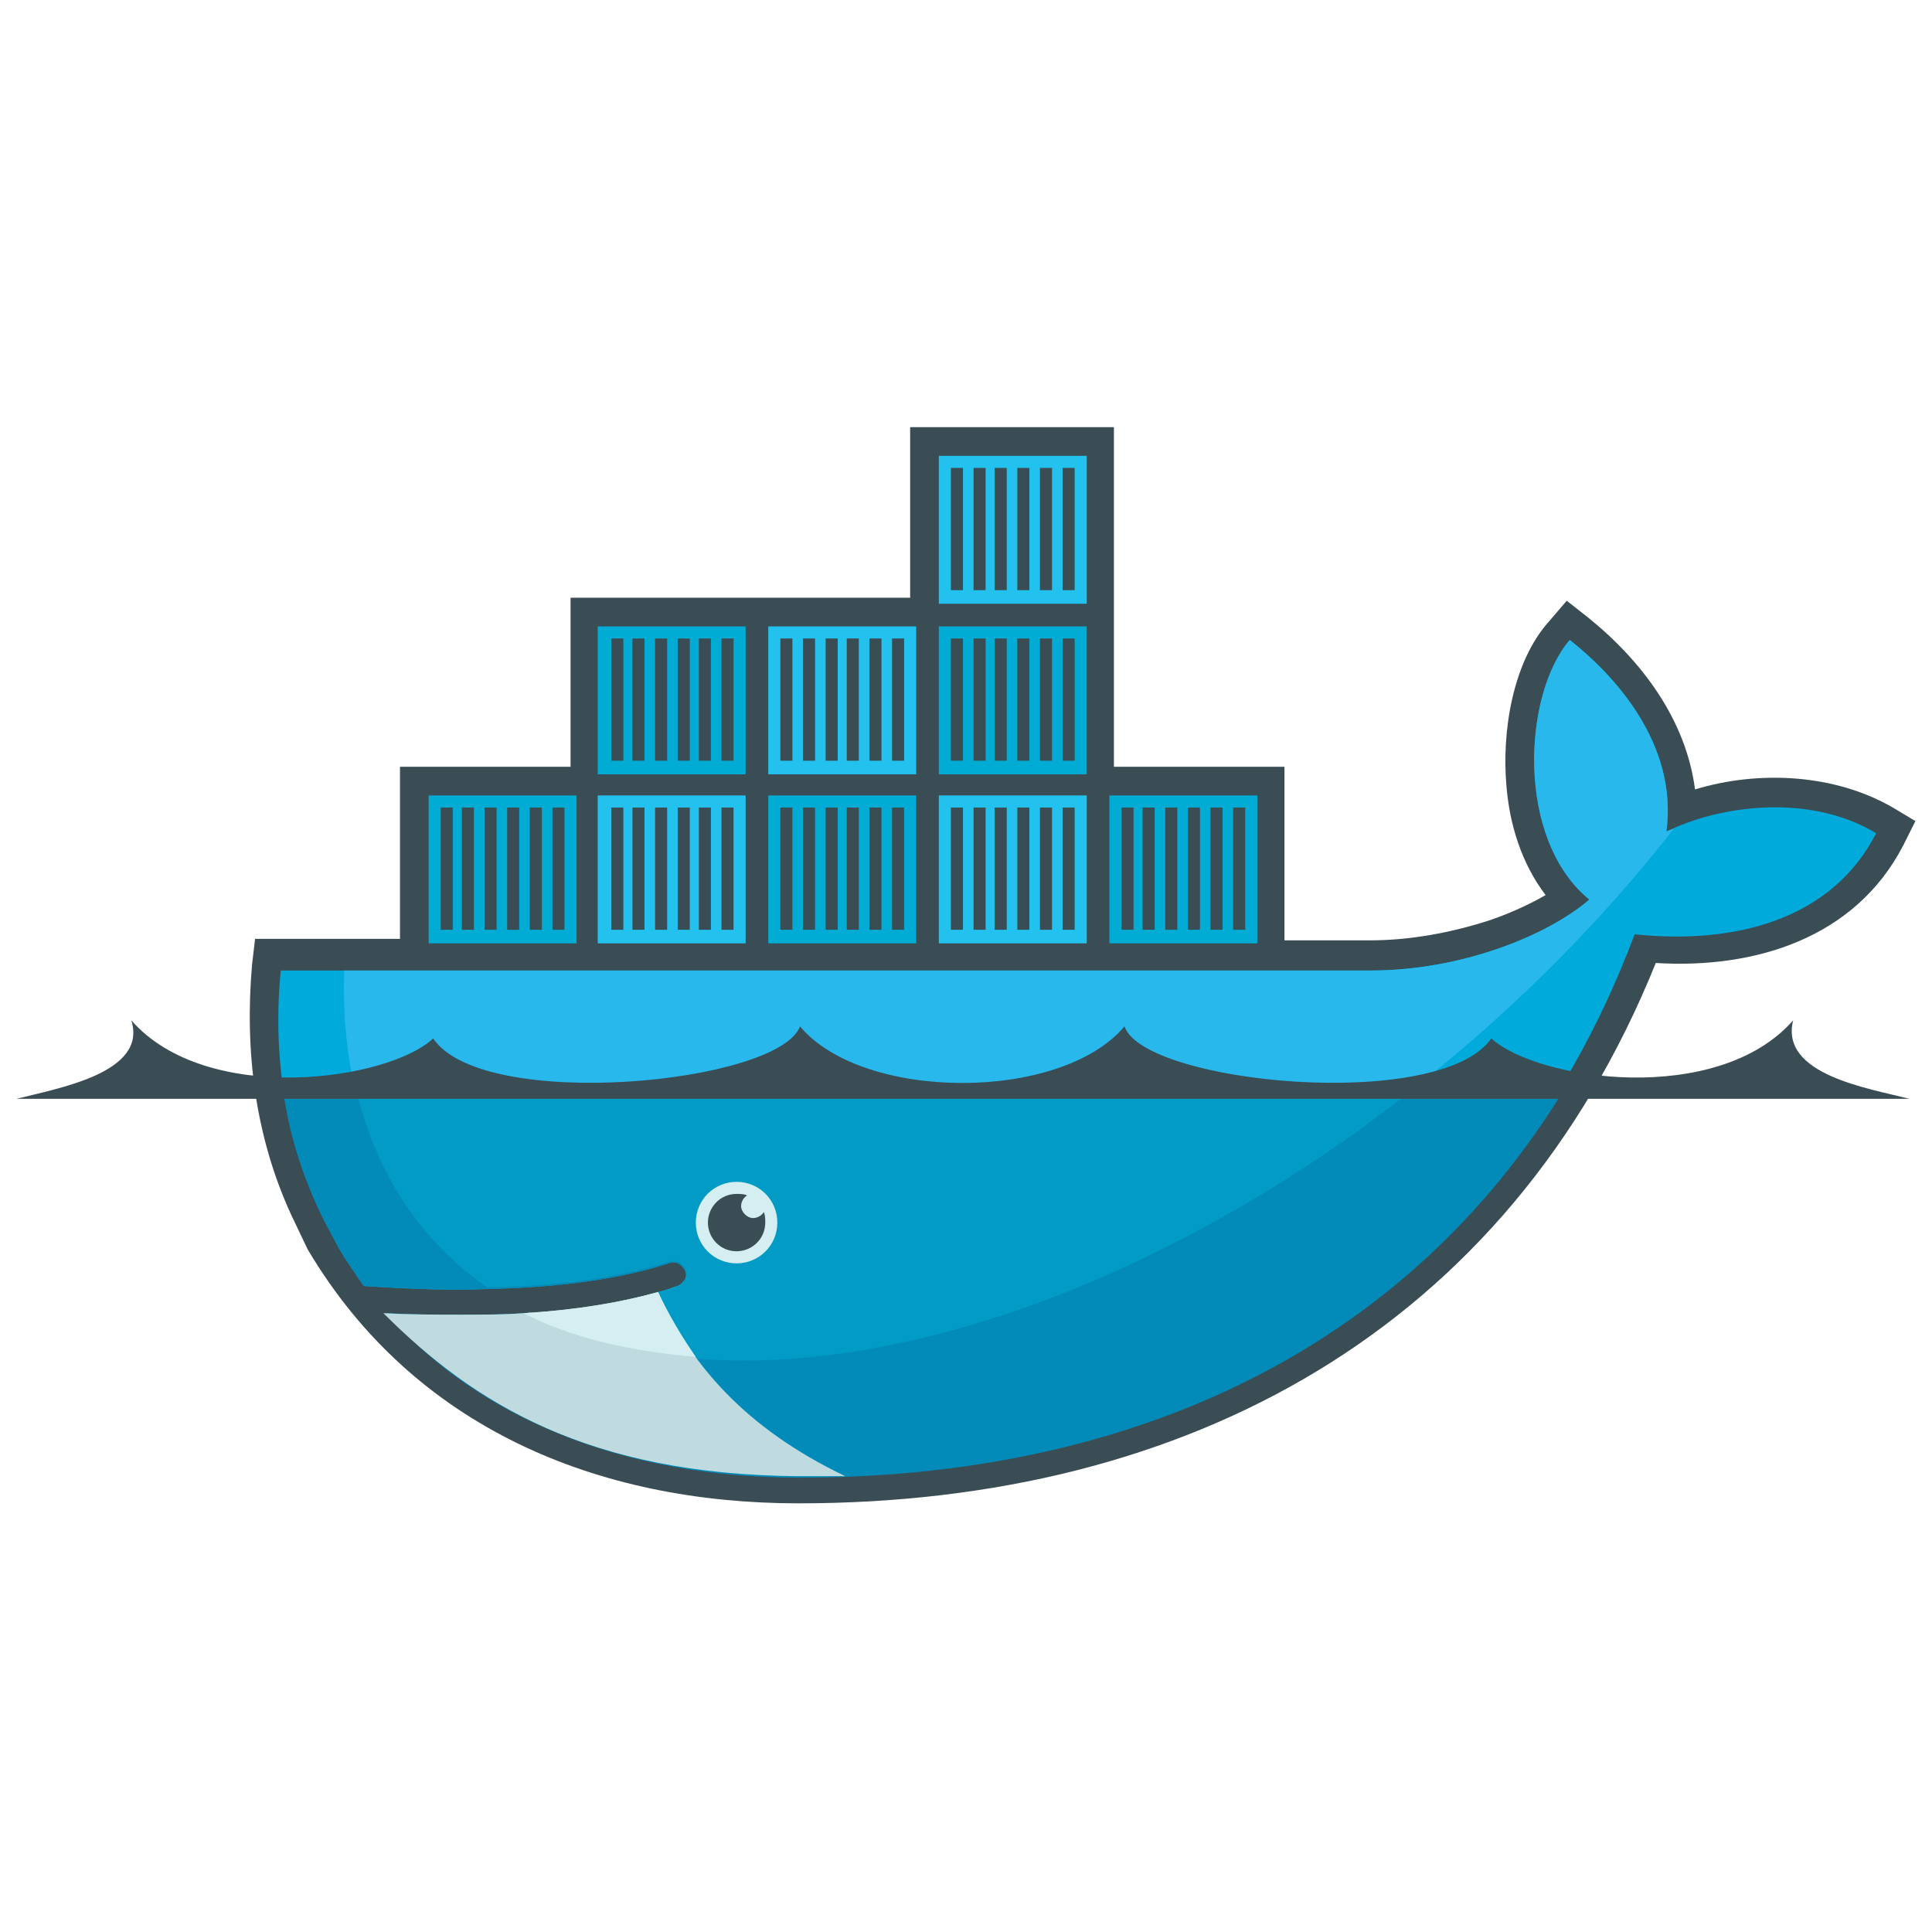
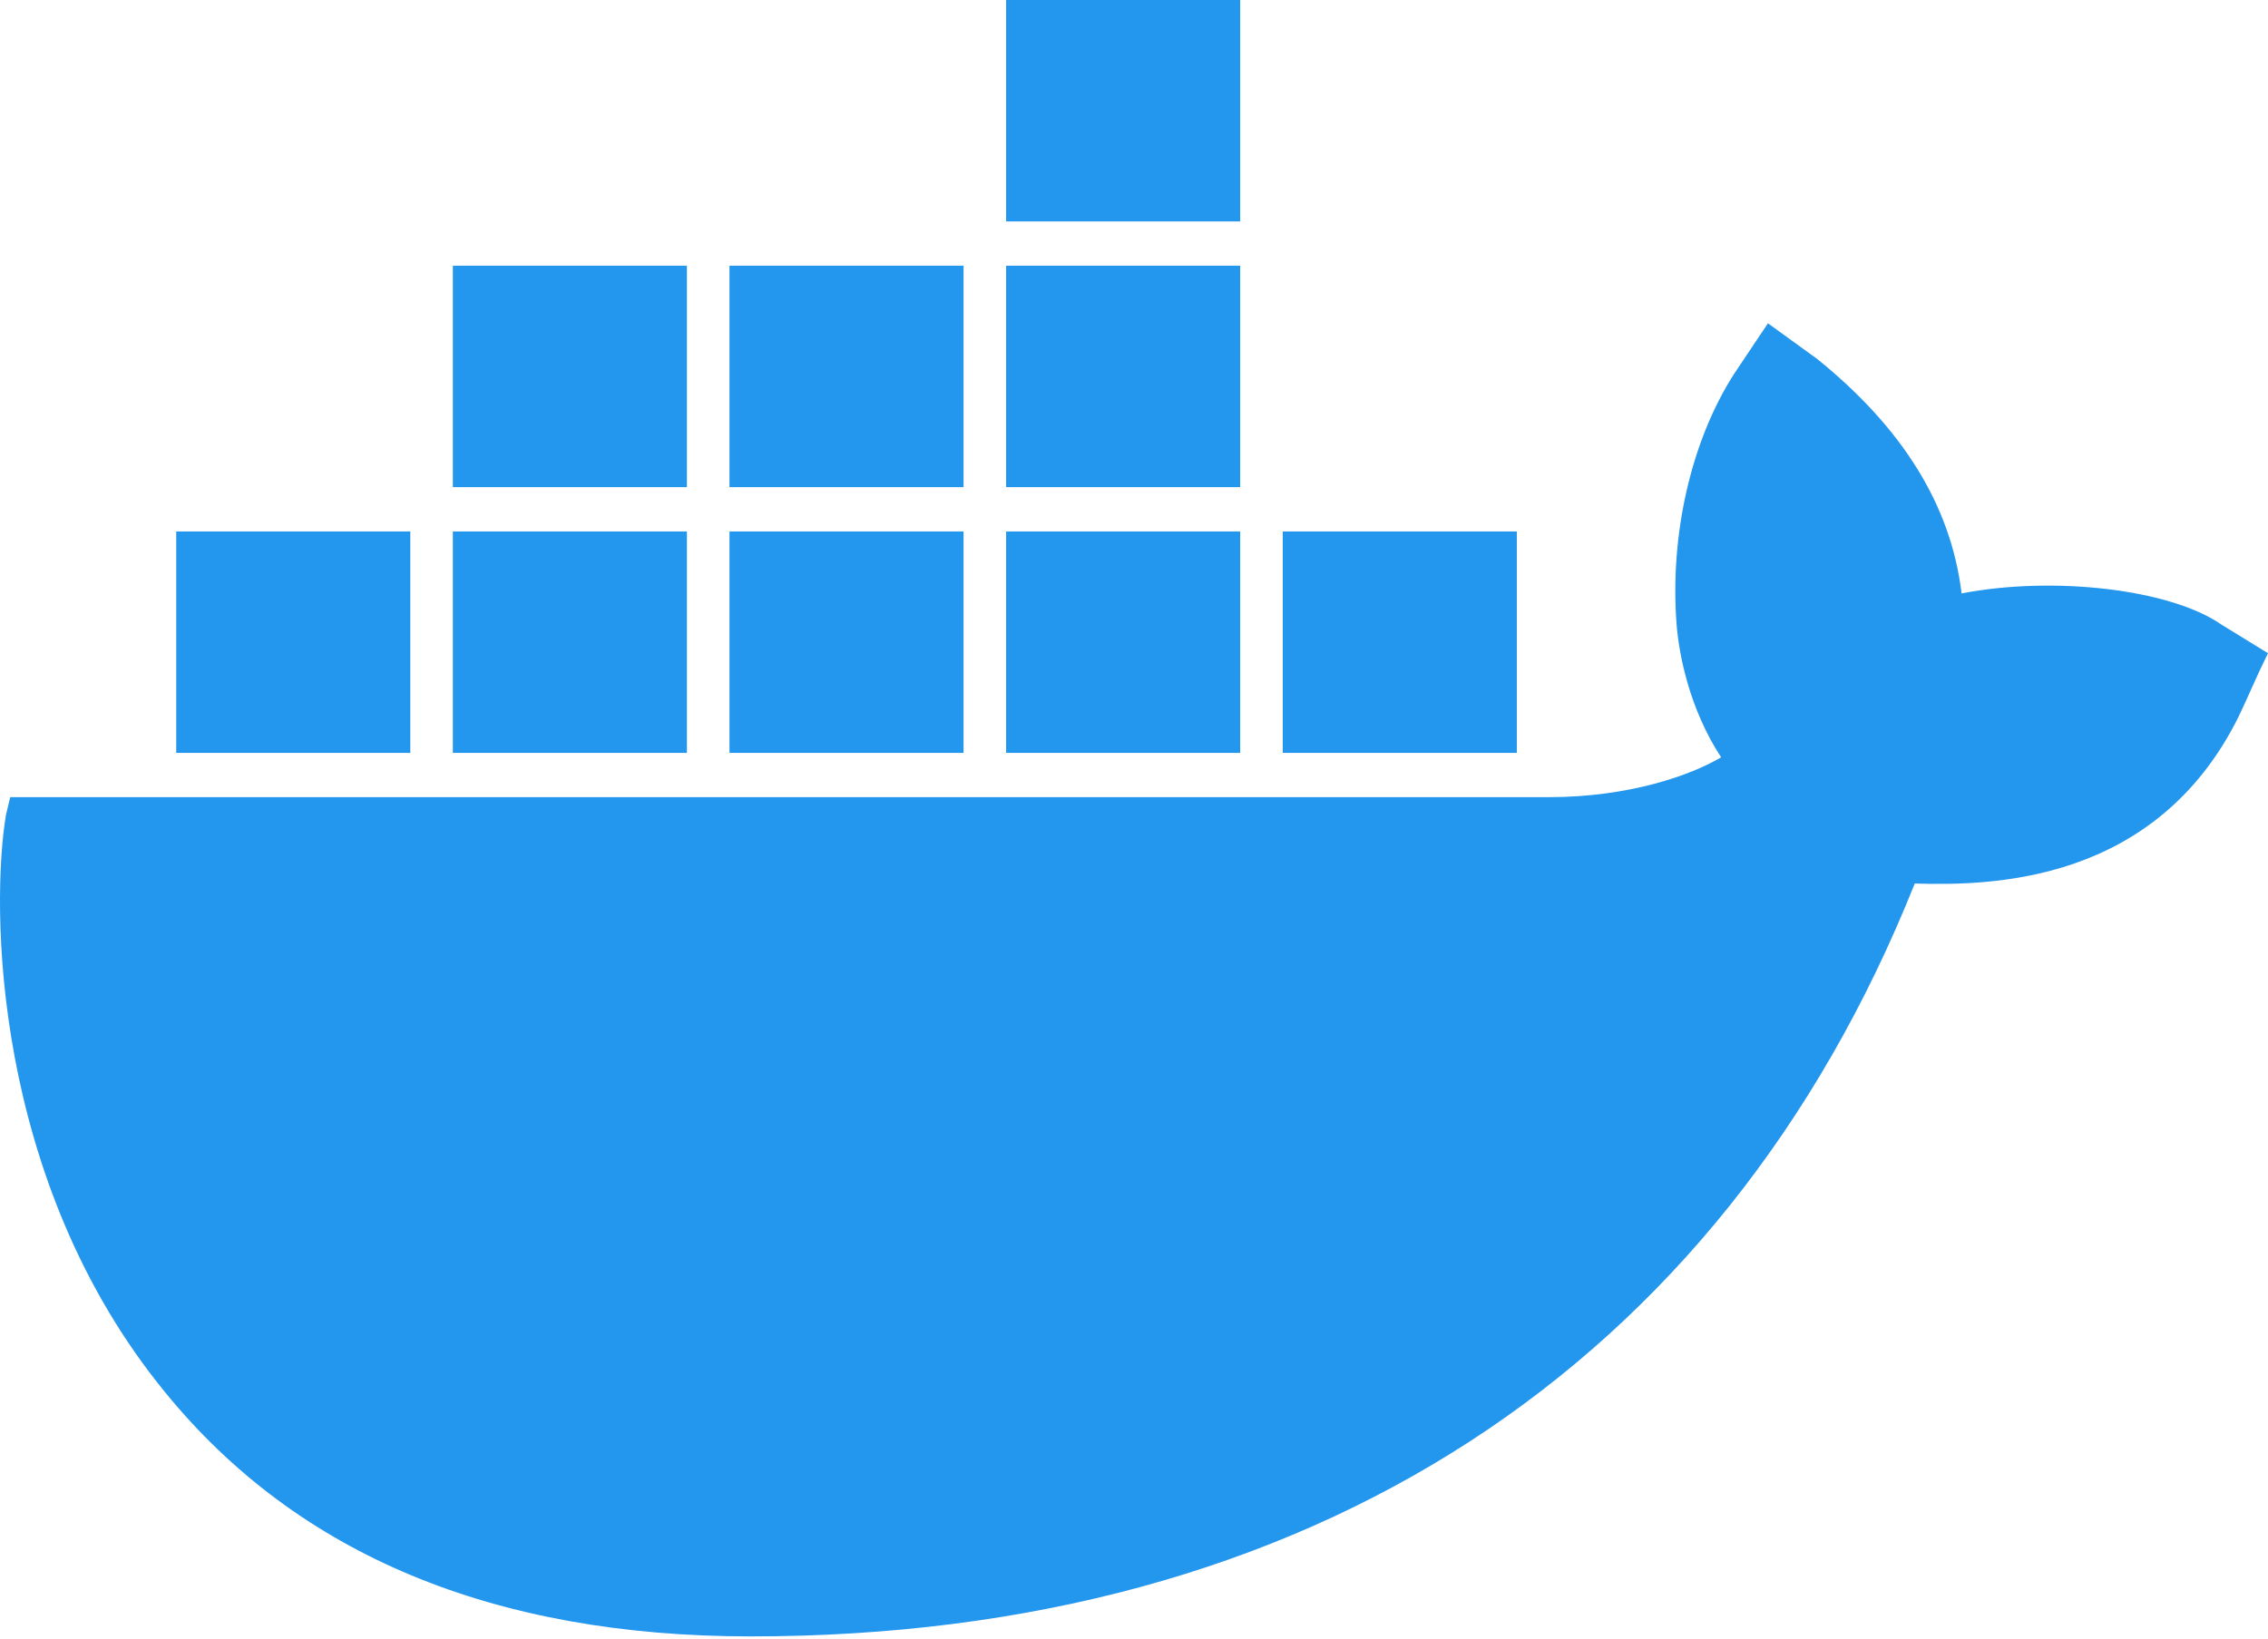
- <svg xmlns="http://www.w3.org/2000/svg" viewBox="0 0 128 128">
+ <svg xmlns="http://www.w3.org/2000/svg" width="256px" height="185px" viewBox="0 0 256 185" version="1.1" preserveAspectRatio="xMidYMid">
  <g>
-     <path fill-rule="evenodd" clip-rule="evenodd" fill="#3A4D54" d="M73.8 50.8h11.3v11.5h5.7c2.6 0 5.3-.5 7.8-1.3 1.2-.4 2.6-1 3.8-1.7-1.6-2.1-2.4-4.7-2.6-7.3-.3-3.5.4-8.1 2.8-10.8l1.2-1.4 1.4 1.1c3.6 2.9 6.5 6.8 7.1 11.4 4.3-1.3 9.3-1 13.1 1.2l1.5.9-.8 1.6c-3.2 6.2-9.9 8.2-16.4 7.8-9.8 24.3-31 35.8-56.8 35.8-13.3 0-25.5-5-32.5-16.8l-.1-.2-1-2.1c-2.4-5.2-3.1-10.9-2.6-16.6l.2-1.7h9.6v-11.4h11.3v-11.2h22.5v-11.3h13.5v22.5z" />
-     <path fill="#00AADA" d="M110.4 55.1c.8-5.9-3.6-10.5-6.4-12.7-3.1 3.6-3.6 13.2 1.3 17.2-2.8 2.4-8.5 4.7-14.5 4.7h-72.2c-.6 6.2.5 11.9 3 16.8l.8 1.5c.5.9 1.1 1.7 1.7 2.6 3 .2 5.7.3 8.2.2 4.9-.1 8.9-.7 12-1.7.5-.2.9.1 1.1.5.2.5-.1.9-.5 1.1-.4.1-.8.3-1.3.4-2.4.7-5 1.1-8.3 1.3h-.6c-1.3.1-2.7.1-4.2.1-1.6 0-3.1 0-4.9-.1 6 6.8 15.4 10.8 27.2 10.8 25 0 46.2-11.1 55.5-35.9 6.7.7 13.1-1 16-6.7-4.5-2.7-10.5-1.8-13.9-.1z" />
-     <path fill="#28B8EB" d="M110.4 55.1c.8-5.9-3.6-10.5-6.4-12.7-3.1 3.6-3.6 13.2 1.3 17.2-2.8 2.4-8.5 4.7-14.5 4.7h-68c-.3 9.5 3.2 16.7 9.5 21 4.9-.1 8.9-.7 12-1.7.5-.2.9.1 1.1.5.2.5-.1.9-.5 1.1-.4.1-.8.3-1.3.4-2.4.7-5.2 1.2-8.5 1.4l-.1-.1c8.5 4.4 20.8 4.3 35-1.1 15.8-6.1 30.6-17.7 40.9-30.9-.2.1-.4.1-.5.2z" />
-     <path fill="#028BB8" d="M18.7 71.8c.4 3.3 1.4 6.4 2.9 9.3l.8 1.5c.5.9 1.1 1.7 1.7 2.6 3 .2 5.7.3 8.2.2 4.9-.1 8.9-.7 12-1.7.5-.2.9.1 1.1.5.2.5-.1.9-.5 1.1-.4.1-.8.3-1.3.4-2.4.7-5.2 1.2-8.5 1.4h-.4c-1.3.1-2.7.1-4.1.1-1.6 0-3.2 0-4.9-.1 6 6.8 15.5 10.8 27.3 10.8 21.4 0 40-8.1 50.8-26h-85.1v-.1z" />
-     <path fill="#019BC6" d="M23.5 71.8c1.3 5.8 4.3 10.4 8.8 13.5 4.9-.1 8.9-.7 12-1.7.5-.2.9.1 1.1.5.2.5-.1.9-.5 1.1-.4.1-.8.3-1.3.4-2.4.7-5.2 1.2-8.6 1.4 8.5 4.4 20.8 4.3 34.9-1.1 8.5-3.3 16.8-8.2 24.2-14.1h-70.6z" />
-     <path fill-rule="evenodd" clip-rule="evenodd" fill="#00ACD3" d="M28.4 52.7h9.8v9.8h-9.8v-9.8zm.8.8h.8v8.1h-.8v-8.1zm1.4 0h.8v8.1h-.8v-8.1zm1.5 0h.8v8.1h-.8v-8.1zm1.5 0h.8v8.1h-.8v-8.1zm1.5 0h.8v8.1h-.8v-8.1zm1.5 0h.8v8.1h-.8v-8.1zM39.6 41.5h9.8v9.8h-9.8v-9.8zm.9.8h.8v8.1h-.8v-8.1zm1.4 0h.8v8.1h-.8v-8.1zm1.5 0h.8v8.1h-.8v-8.1zm1.5 0h.8v8.1h-.8v-8.1zm1.4 0h.8v8.1h-.8v-8.1zm1.5 0h.8v8.1h-.8v-8.1z" />
-     <path fill-rule="evenodd" clip-rule="evenodd" fill="#23C2EE" d="M39.6 52.7h9.8v9.8h-9.8v-9.8zm.9.8h.8v8.1h-.8v-8.1zm1.4 0h.8v8.1h-.8v-8.1zm1.5 0h.8v8.1h-.8v-8.1zm1.5 0h.8v8.1h-.8v-8.1zm1.4 0h.8v8.1h-.8v-8.1zm1.5 0h.8v8.1h-.8v-8.1z" />
-     <path fill-rule="evenodd" clip-rule="evenodd" fill="#00ACD3" d="M50.9 52.7h9.8v9.8h-9.8v-9.8zm.8.8h.8v8.1h-.8v-8.1zm1.5 0h.8v8.1h-.8v-8.1zm1.5 0h.8v8.1h-.8v-8.1zm1.4 0h.8v8.1h-.8v-8.1zm1.5 0h.8v8.1h-.8v-8.1zm1.5 0h.8v8.1h-.8v-8.1z" />
-     <path fill-rule="evenodd" clip-rule="evenodd" fill="#23C2EE" d="M50.9 41.5h9.8v9.8h-9.8v-9.8zm.8.8h.8v8.1h-.8v-8.1zm1.5 0h.8v8.1h-.8v-8.1zm1.5 0h.8v8.1h-.8v-8.1zm1.4 0h.8v8.1h-.8v-8.1zm1.5 0h.8v8.1h-.8v-8.1zm1.5 0h.8v8.1h-.8v-8.1zM62.2 52.7h9.8v9.8h-9.8v-9.8zm.8.8h.8v8.1h-.8v-8.1zm1.5 0h.8v8.1h-.8v-8.1zm1.4 0h.8v8.1h-.8v-8.1zm1.5 0h.8v8.1h-.8v-8.1zm1.5 0h.8v8.1h-.8v-8.1zm1.5 0h.8v8.1h-.8v-8.1z" />
-     <path fill-rule="evenodd" clip-rule="evenodd" fill="#00ACD3" d="M62.2 41.5h9.8v9.8h-9.8v-9.8zm.8.8h.8v8.1h-.8v-8.1zm1.5 0h.8v8.1h-.8v-8.1zm1.4 0h.8v8.1h-.8v-8.1zm1.5 0h.8v8.1h-.8v-8.1zm1.5 0h.8v8.1h-.8v-8.1zm1.5 0h.8v8.1h-.8v-8.1z" />
-     <path fill-rule="evenodd" clip-rule="evenodd" fill="#23C2EE" d="M62.2 30.2h9.8v9.8h-9.8v-9.8zm.8.8h.8v8.1h-.8v-8.1zm1.5 0h.8v8.1h-.8v-8.1zm1.4 0h.8v8.1h-.8v-8.1zm1.5 0h.8v8.1h-.8v-8.1zm1.5 0h.8v8.1h-.8v-8.1zm1.5 0h.8v8.1h-.8v-8.1z" />
-     <path fill-rule="evenodd" clip-rule="evenodd" fill="#00ACD3" d="M73.5 52.7h9.8v9.8h-9.8v-9.8zm.8.8h.8v8.1h-.8v-8.1zm1.4 0h.8v8.1h-.8v-8.1zm1.5 0h.8v8.1h-.8v-8.1zm1.5 0h.8v8.1h-.8v-8.1zm1.5 0h.8v8.1h-.8v-8.1zm1.5 0h.8v8.1h-.8v-8.1z" />
-     <path fill-rule="evenodd" clip-rule="evenodd" fill="#D4EEF1" d="M48.8 78.3c1.5 0 2.7 1.2 2.7 2.7 0 1.5-1.2 2.7-2.7 2.7-1.5 0-2.7-1.2-2.7-2.7 0-1.5 1.2-2.7 2.7-2.7" />
-     <path fill-rule="evenodd" clip-rule="evenodd" fill="#3A4D54" d="M48.8 79.1c.2 0 .5 0 .7.1-.2.1-.4.4-.4.7 0 .4.4.8.8.8.3 0 .6-.2.7-.4.1.2.1.5.1.7 0 1.1-.9 1.9-1.9 1.9-1.1 0-1.9-.9-1.9-1.9 0-1 .8-1.9 1.9-1.9M1.1 72.8h125.4c-2.7-.7-8.6-1.6-7.7-5.2-5 5.7-16.9 4-20 1.2-3.4 4.9-23 3-24.3-.8-4.2 5-17.3 5-21.5 0-1.4 3.8-21 5.7-24.3.8-3 2.8-15 4.5-20-1.2 1.1 3.5-4.9 4.5-7.6 5.2" />
-     <path fill="#BFDBE0" d="M56 97.8c-6.7-3.2-10.3-7.5-12.4-12.2-2.5.7-5.5 1.2-8.9 1.4-1.3.1-2.7.1-4.1.1-1.7 0-3.4 0-5.2-.1 6 6 13.6 10.7 27.5 10.8h3.1z" />
-     <path fill="#D4EEF1" d="M46.1 89.9c-.9-1.3-1.8-2.8-2.5-4.3-2.5.7-5.5 1.2-8.9 1.4 2.3 1.2 5.7 2.4 11.4 2.9z" />
+     <path d="M250.716,70.497 C244.951,66.497 231.74,64.997 221.412,66.997 C220.211,56.998 214.687,48.248 205.079,40.498 L199.555,36.499 L195.711,42.248 C190.908,49.748 188.506,60.248 189.226,70.247 C189.466,73.747 190.667,79.997 194.27,85.497 C190.908,87.496 183.942,89.996 174.815,89.996 L1.155,89.996 L0.674,91.996 C-1.007,101.996 -1.007,133.245 18.689,157.244 C33.581,175.493 55.679,184.743 84.742,184.743 C147.673,184.743 194.27,154.494 216.128,99.746 C224.775,99.996 243.27,99.746 252.637,80.997 C252.877,80.497 253.358,79.497 255.039,75.747 L256,73.747 L250.716,70.497 L250.716,70.497 Z M139.987,0 L113.565,0 L113.565,24.999 L139.987,24.999 L139.987,0 L139.987,0 Z M139.987,29.999 L113.565,29.999 L113.565,54.998 L139.987,54.998 L139.987,29.999 L139.987,29.999 Z M108.761,29.999 L82.34,29.999 L82.34,54.998 L108.761,54.998 L108.761,29.999 L108.761,29.999 Z M77.536,29.999 L51.115,29.999 L51.115,54.998 L77.536,54.998 L77.536,29.999 L77.536,29.999 Z M46.311,59.998 L19.89,59.998 L19.89,84.997 L46.311,84.997 L46.311,59.998 L46.311,59.998 Z M77.536,59.998 L51.115,59.998 L51.115,84.997 L77.536,84.997 L77.536,59.998 L77.536,59.998 Z M108.761,59.998 L82.34,59.998 L82.34,84.997 L108.761,84.997 L108.761,59.998 L108.761,59.998 Z M139.987,59.998 L113.565,59.998 L113.565,84.997 L139.987,84.997 L139.987,59.998 L139.987,59.998 Z M171.212,59.998 L144.79,59.998 L144.79,84.997 L171.212,84.997 L171.212,59.998 L171.212,59.998 Z" fill="#2396ED" fill-rule="nonzero" />
  </g>
</svg>
